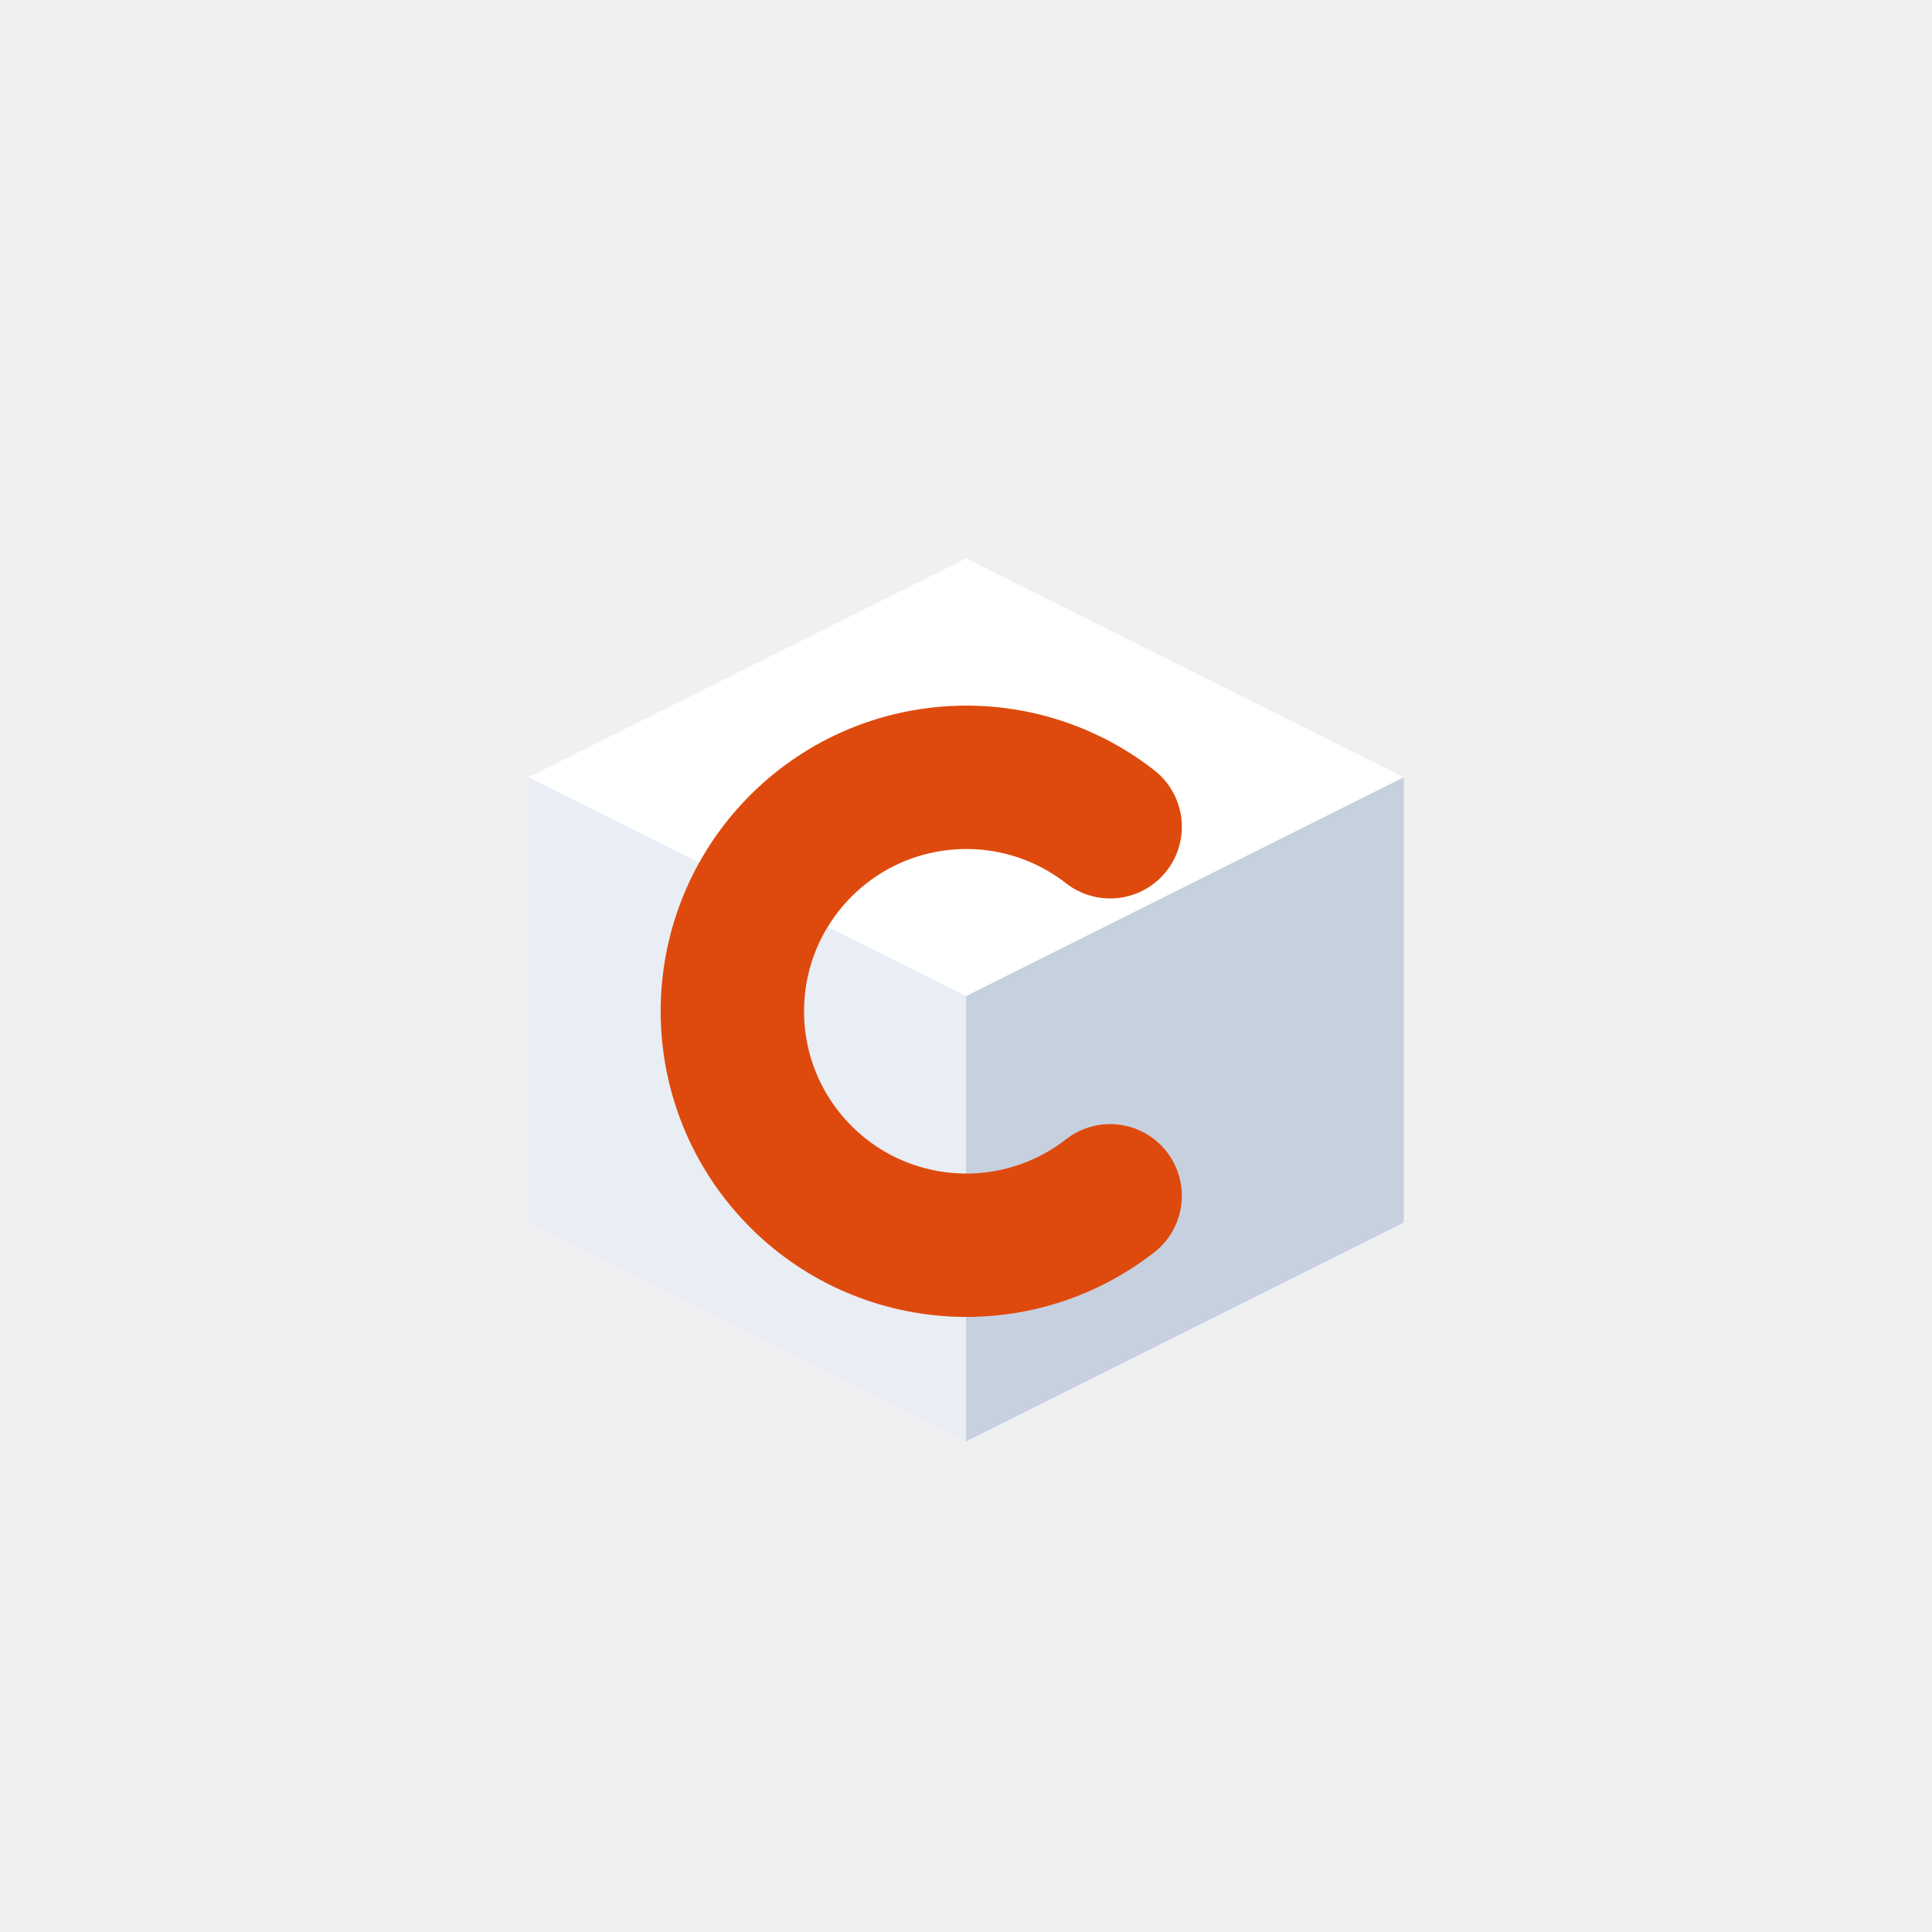
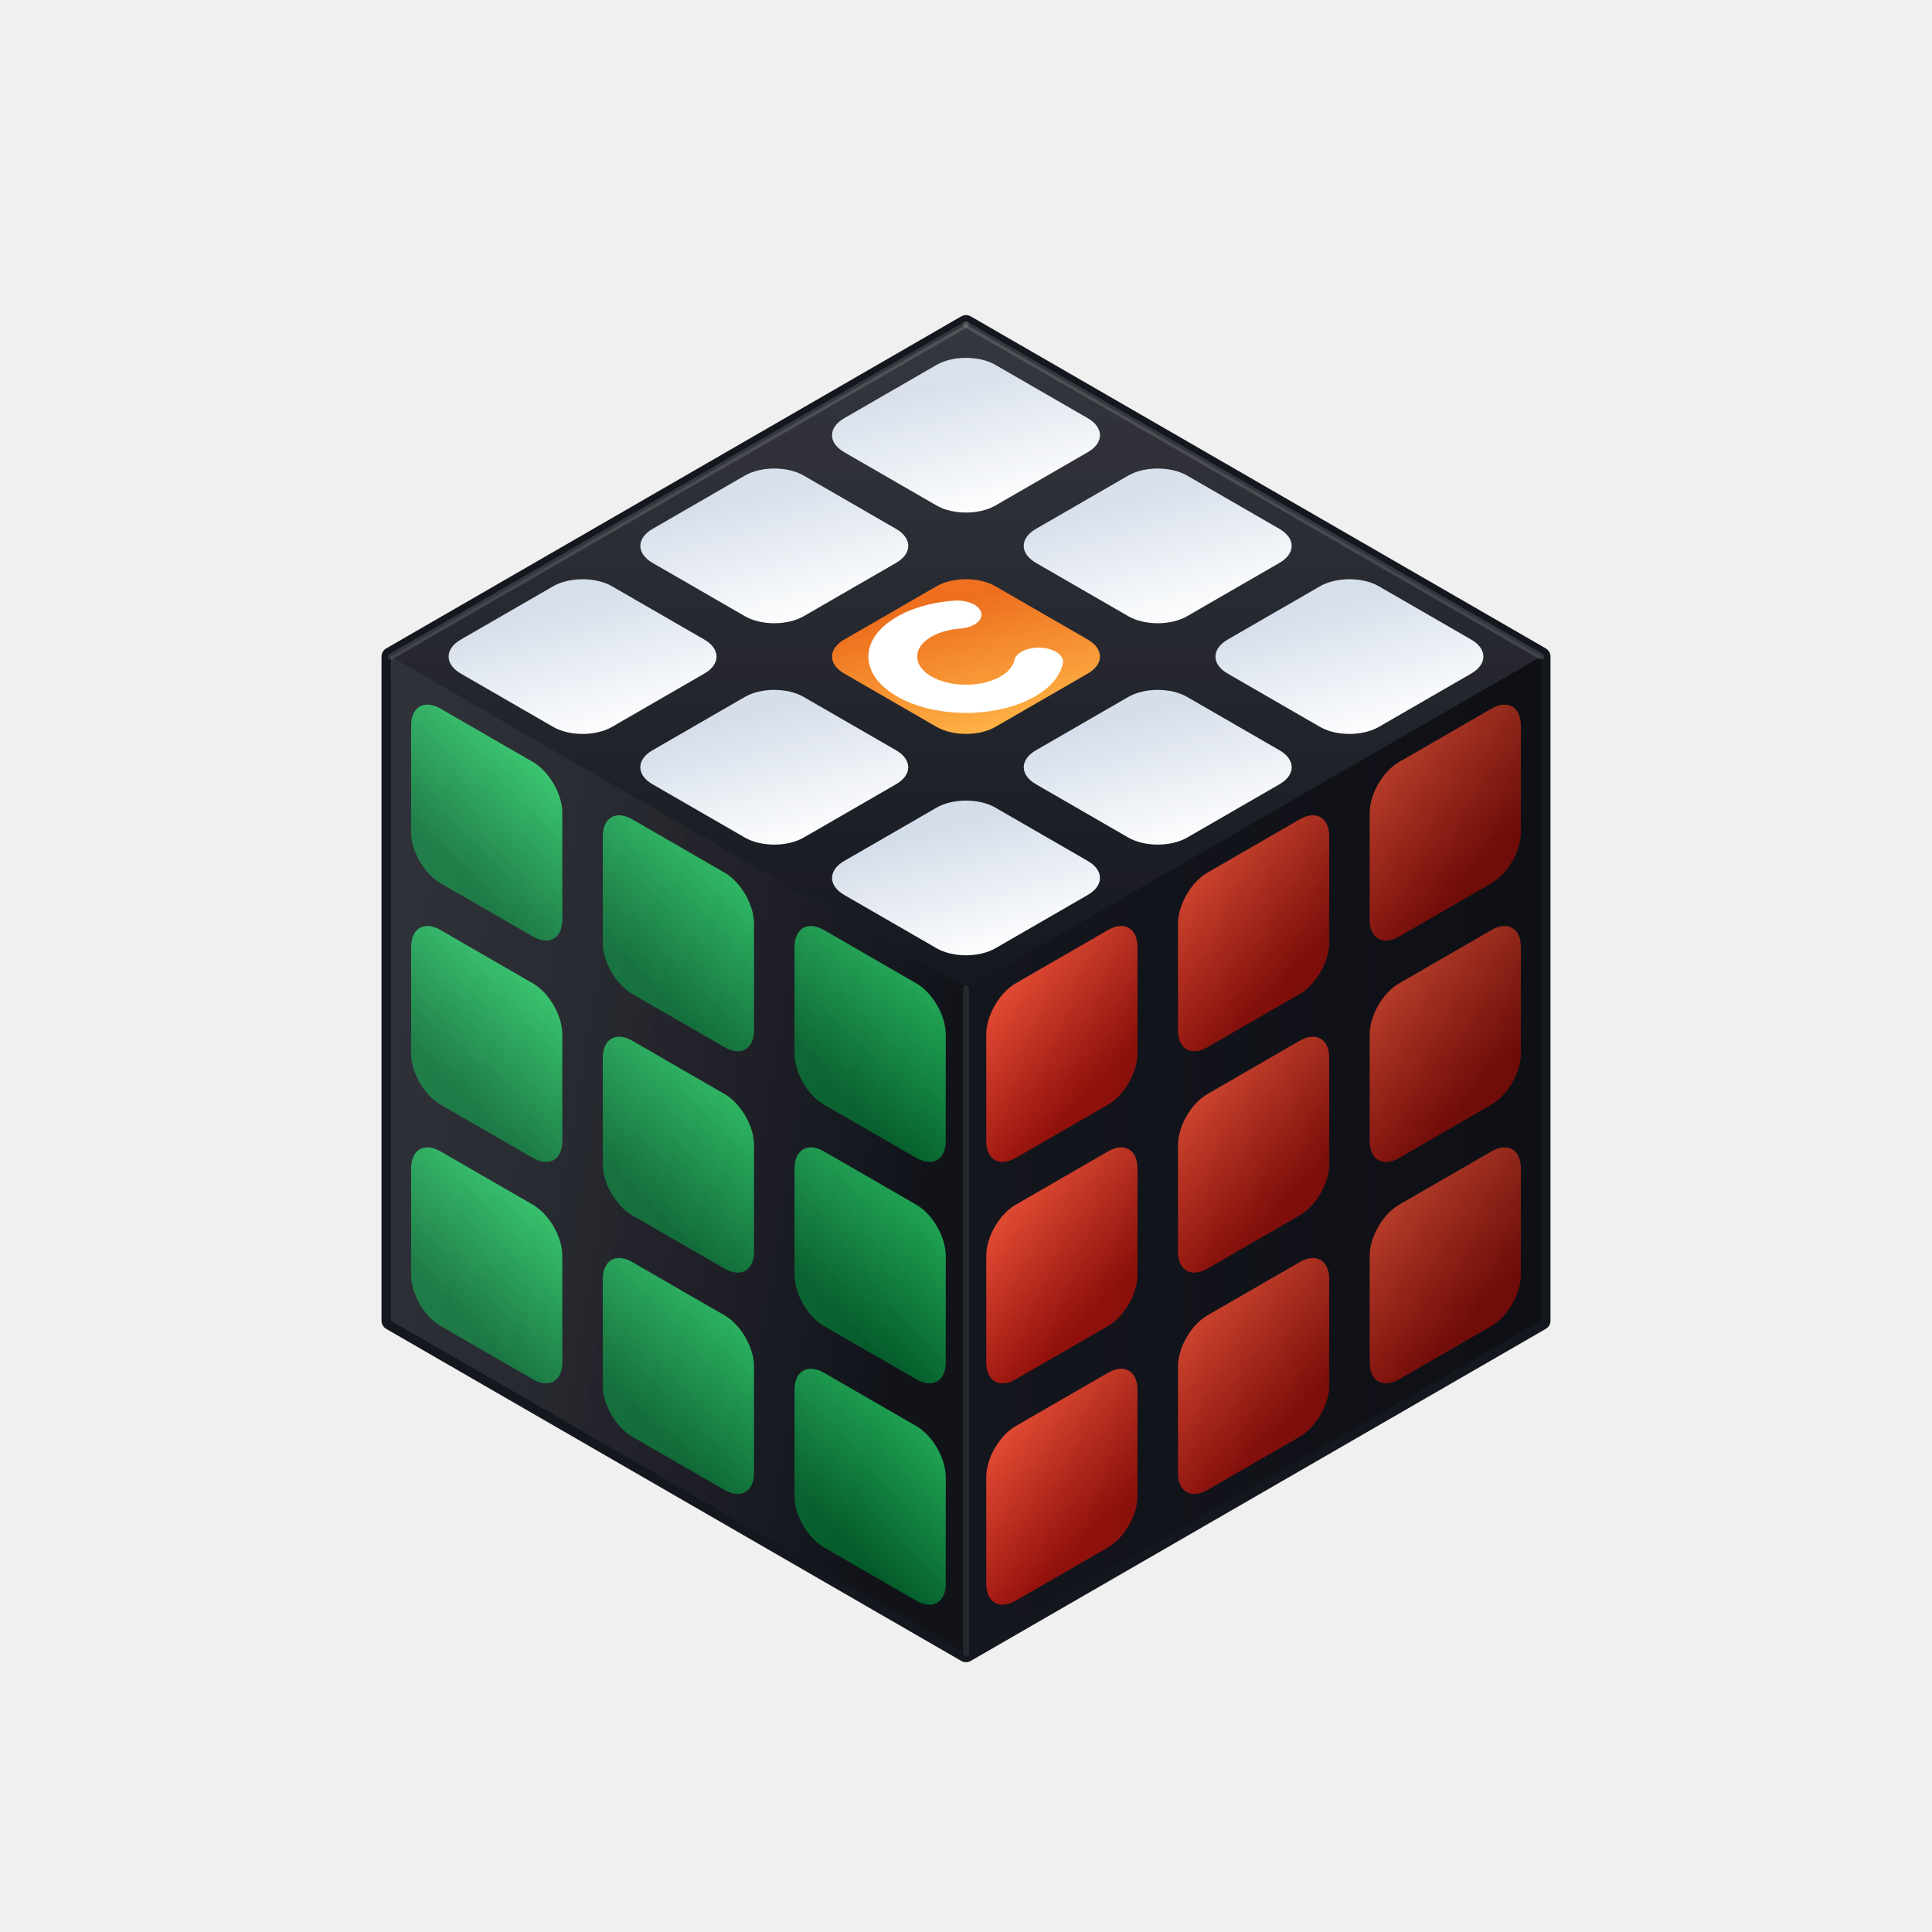
<svg xmlns="http://www.w3.org/2000/svg" viewBox="0 0 512 512" width="512" height="512">
-   <g stroke-linejoin="round">
-     <polygon points="256.0,148.0 372.0,206.0 256.0,264.0 140.0,206.0" fill="#FFFFFF" />
-     <polygon points="140.0,206.0 256.0,264.0 256.0,382.0 140.0,324.0" fill="#E9EDF4" />
-     <polygon points="372.0,206.0 372.0,324.0 256.0,382.0 256.0,264.0" fill="#C7D0DF" />
+   <defs>
+     <radialGradient id="bg" cx="0.5" cy="0.40" r="0.78">
+       <stop offset="0" stop-color="#1D2749" />
+       <stop offset="1" stop-color="#070B15" />
+     </radialGradient>
+     <radialGradient id="glow" cx="0.5" cy="0.5" r="0.5">
+       <stop offset="0" stop-color="#FF8A1E" stop-opacity="0.15" />
+       <stop offset="1" stop-color="#FF8A1E" stop-opacity="0" />
+     </radialGradient>
+     <radialGradient id="shad" cx="0.5" cy="0.5" r="0.5">
+       <stop offset="0" stop-color="#000000" stop-opacity="0.55" />
+       <stop offset="1" stop-color="#000000" stop-opacity="0" />
+     </radialGradient>
+     <linearGradient id="gW" x1="0" y1="0" x2="0.35" y2="1">
+       <stop offset="0" stop-color="#FFFFFF" />
+       <stop offset="1" stop-color="#D3DCE9" />
+     </linearGradient>
+     <linearGradient id="gG" x1="0" y1="0" x2="0.4" y2="1">
+       <stop offset="0" stop-color="#28CB68" />
+       <stop offset="1" stop-color="#056F33" />
+     </linearGradient>
+     <linearGradient id="gR" x1="0" y1="0" x2="0.4" y2="1">
+       <stop offset="0" stop-color="#F35238" />
+       <stop offset="1" stop-color="#9E120D" />
+     </linearGradient>
+     <linearGradient id="gO" x1="0" y1="0" x2="0.4" y2="1">
+       <stop offset="0" stop-color="#FFB13C" />
+       <stop offset="1" stop-color="#EC630B" />
+     </linearGradient>
+     <linearGradient id="oL" x1="0" y1="0" x2="1" y2="0.3">
+       <stop offset="0" stop-color="#FFFFFF" stop-opacity="0.12" />
+       <stop offset="1" stop-color="#000000" stop-opacity="0.18" />
+     </linearGradient>
+     <linearGradient id="oR" x1="0" y1="0" x2="1" y2="0">
+       <stop offset="0" stop-color="#000000" stop-opacity="0.04" />
+       <stop offset="1" stop-color="#000000" stop-opacity="0.32" />
+     </linearGradient>
+     <linearGradient id="oT" x1="0" y1="0" x2="0" y2="1">
+       <stop offset="0" stop-color="#FFFFFF" stop-opacity="0.14" />
+       <stop offset="1" stop-color="#FFFFFF" stop-opacity="0" />
+     </linearGradient>
+   </defs>
+   <polygon points="256.0,86.0 408.4,174.0 408.4,350.0 256.0,438.0 103.6,350.0 103.6,174.0" fill="#15171f" stroke="#15171f" stroke-width="5" stroke-linejoin="round" />
+   <g transform="matrix(0.866025,-0.5,-0.866025,-0.5,256.0,262.0)">
+     <rect x="6.20" y="6.20" width="46.27" height="46.27" rx="9.0" fill="url(#gW)" />
+     <rect x="6.20" y="64.87" width="46.27" height="46.27" rx="9.0" fill="url(#gW)" />
+     <rect x="6.20" y="123.53" width="46.27" height="46.27" rx="9.0" fill="url(#gW)" />
+     <rect x="64.87" y="6.20" width="46.27" height="46.27" rx="9.0" fill="url(#gW)" />
+     <rect x="64.87" y="64.87" width="46.27" height="46.27" rx="9.0" fill="url(#gO)" />
+     <path d="M 97.75 75.52 A 15.84 15.84 0 1 0 97.75 100.48" fill="none" stroke="#FFFFFF" stroke-width="10.56" stroke-linecap="round" />
+     <rect x="64.87" y="123.53" width="46.27" height="46.27" rx="9.0" fill="url(#gW)" />
+     <rect x="123.53" y="6.20" width="46.27" height="46.27" rx="9.0" fill="url(#gW)" />
+     <rect x="123.53" y="64.87" width="46.27" height="46.27" rx="9.0" fill="url(#gW)" />
+     <rect x="123.53" y="123.53" width="46.27" height="46.27" rx="9.0" fill="url(#gW)" />
  </g>
-   <path d="M 294.2 219.1 A 62.0 62.0 0 1 0 294.2 316.9" fill="none" stroke="#DE4A0D" stroke-width="38.0" stroke-linecap="round" />
+   <g transform="matrix(-0.866025,-0.5,0,1,256.0,262.0)">
+     <rect x="6.20" y="6.20" width="46.27" height="46.27" rx="9.0" fill="url(#gG)" />
+     <rect x="6.20" y="64.87" width="46.27" height="46.27" rx="9.0" fill="url(#gG)" />
+     <rect x="6.20" y="123.53" width="46.27" height="46.27" rx="9.0" fill="url(#gG)" />
+     <rect x="64.87" y="6.20" width="46.27" height="46.27" rx="9.0" fill="url(#gG)" />
+     <rect x="64.87" y="64.87" width="46.27" height="46.27" rx="9.0" fill="url(#gG)" />
+     <rect x="64.87" y="123.53" width="46.27" height="46.27" rx="9.0" fill="url(#gG)" />
+     <rect x="123.53" y="6.20" width="46.27" height="46.27" rx="9.0" fill="url(#gG)" />
+     <rect x="123.53" y="64.87" width="46.27" height="46.27" rx="9.0" fill="url(#gG)" />
+     <rect x="123.53" y="123.53" width="46.27" height="46.27" rx="9.0" fill="url(#gG)" />
+   </g>
+   <g transform="matrix(0.866025,-0.5,0,1,256.0,262.0)">
+     <rect x="6.20" y="6.20" width="46.27" height="46.27" rx="9.0" fill="url(#gR)" />
+     <rect x="6.20" y="64.87" width="46.27" height="46.27" rx="9.0" fill="url(#gR)" />
+     <rect x="6.20" y="123.53" width="46.27" height="46.27" rx="9.0" fill="url(#gR)" />
+     <rect x="64.87" y="6.20" width="46.27" height="46.27" rx="9.0" fill="url(#gR)" />
+     <rect x="64.87" y="64.87" width="46.27" height="46.27" rx="9.0" fill="url(#gR)" />
+     <rect x="64.87" y="123.53" width="46.27" height="46.27" rx="9.0" fill="url(#gR)" />
+     <rect x="123.53" y="6.20" width="46.27" height="46.27" rx="9.0" fill="url(#gR)" />
+     <rect x="123.53" y="64.87" width="46.27" height="46.27" rx="9.0" fill="url(#gR)" />
+     <rect x="123.53" y="123.53" width="46.27" height="46.27" rx="9.0" fill="url(#gR)" />
+   </g>
+   <polygon points="256.0,262.0 103.6,174.0 103.6,350.0 256.0,438.0" fill="url(#oL)" />
+   <polygon points="256.0,262.0 408.4,174.0 408.4,350.0 256.0,438.0" fill="url(#oR)" />
+   <polygon points="256.0,262.0 408.4,174.0 256.0,86.0 103.6,174.0" fill="url(#oT)" />
+   <line x1="256.0" y1="86.0" x2="408.4" y2="174.0" stroke="#FFFFFF" stroke-opacity="0.14" stroke-width="1.6" stroke-linecap="round" />
+   <line x1="256.0" y1="86.0" x2="103.6" y2="174.0" stroke="#FFFFFF" stroke-opacity="0.14" stroke-width="1.6" stroke-linecap="round" />
+   <line x1="256.0" y1="262.0" x2="256.0" y2="438.0" stroke="#FFFFFF" stroke-opacity="0.08" stroke-width="1.6" stroke-linecap="round" />
</svg>
